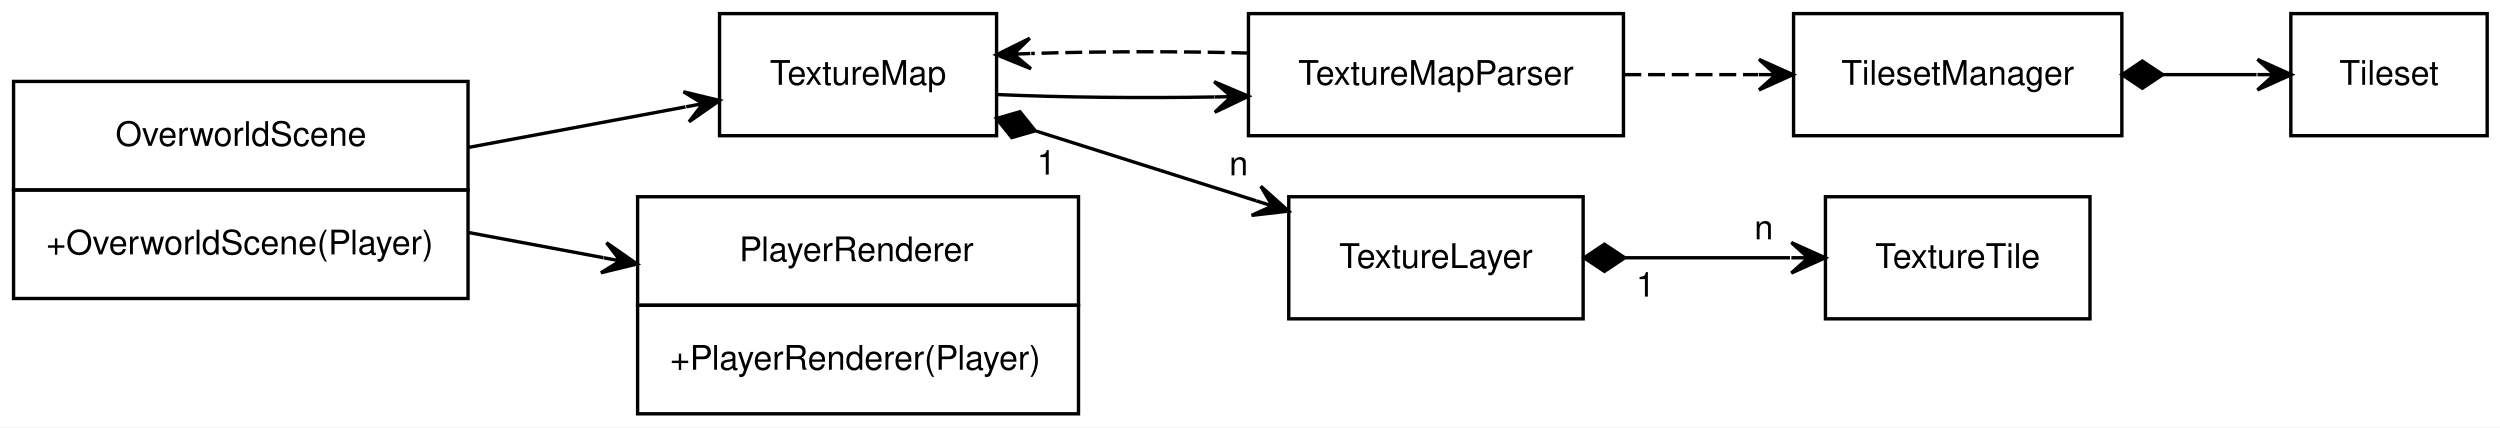
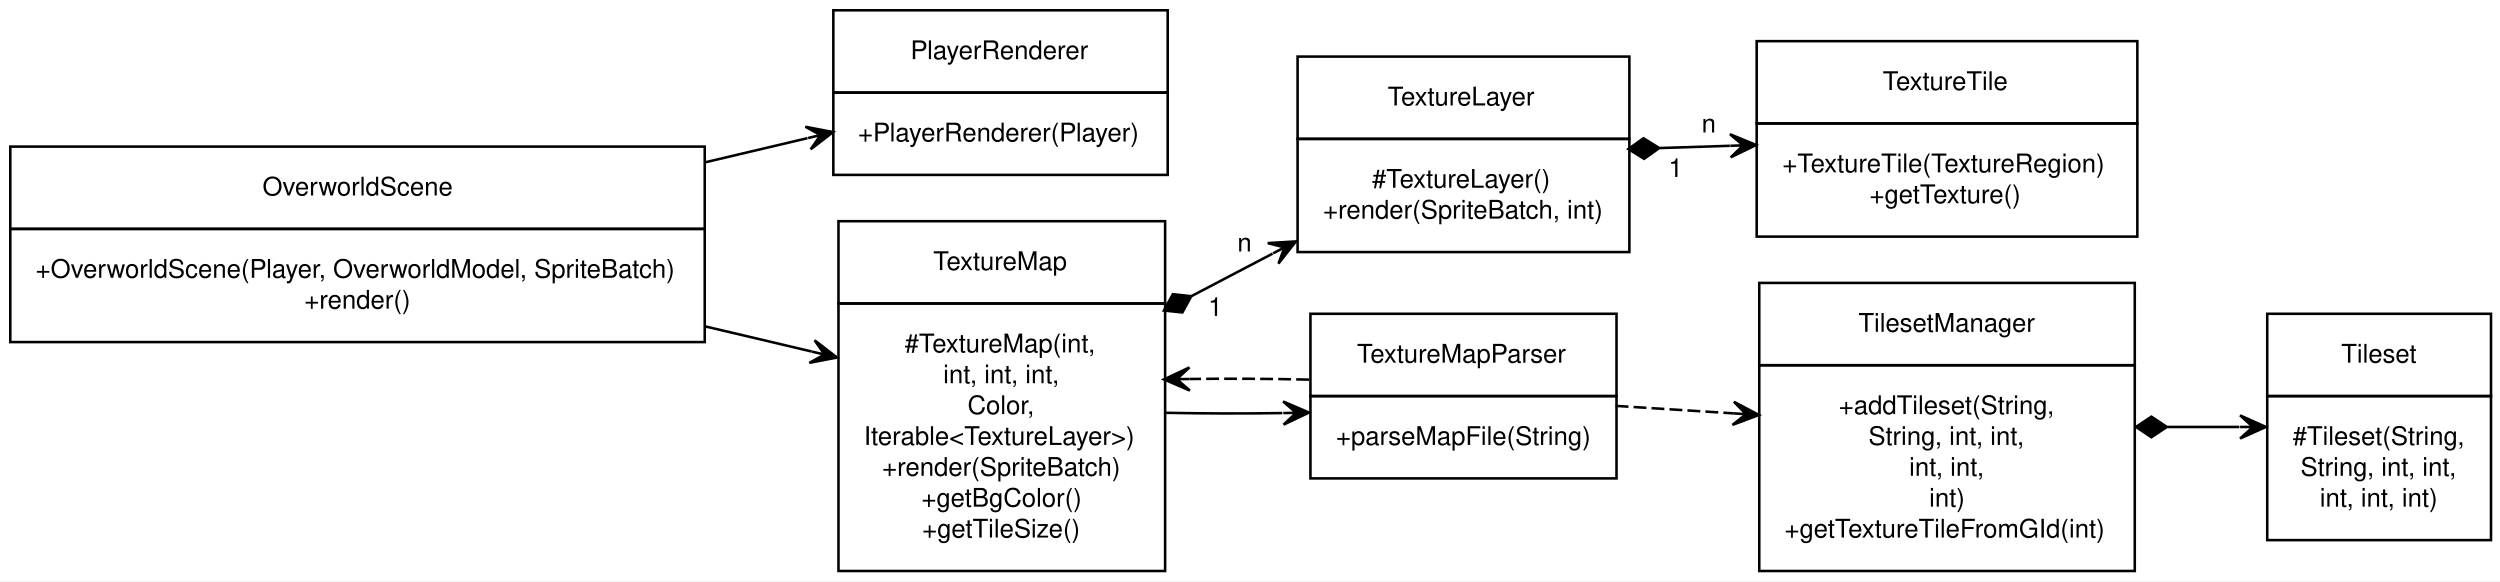
- <svg xmlns="http://www.w3.org/2000/svg" width="737pt" height="126pt" viewBox="0.00 0.00 737.13 126.00">
-   <g id="graph0" class="graph" transform="scale(1 1) rotate(0) translate(4 122)">
-     <polygon fill="#ffffff" stroke="transparent" points="-4,4 -4,-122 733.127,-122 733.127,4 -4,4" />
+ <svg xmlns="http://www.w3.org/2000/svg" width="972pt" height="226pt" viewBox="0.00 0.00 972.00 226.00">
+   <g id="graph0" class="graph" transform="scale(1 1) rotate(0) translate(4 222)">
+     <polygon fill="#ffffff" stroke="transparent" points="-4,4 -4,-222 968,-222 968,4 -4,4" />
    <g id="node1" class="node">
-       <polygon fill="none" stroke="#000000" points="0,-66 0,-98 134,-98 134,-66 0,-66" />
-       <text text-anchor="start" x="30.051" y="-79" font-family="Helvetica,sans-Serif" font-size="10.00" fill="#000000">OverworldScene</text>
-       <polygon fill="none" stroke="#000000" points="0,-34 0,-66 134,-66 134,-34 0,-34" />
-       <text text-anchor="start" x="9.635" y="-47" font-family="Helvetica,sans-Serif" font-size="10.00" fill="#000000">+OverworldScene(Player)</text>
+       <polygon fill="none" stroke="#000000" points="0,-133 0,-165 270,-165 270,-133 0,-133" />
+       <text text-anchor="start" x="98.051" y="-146" font-family="Helvetica,sans-Serif" font-size="10.00" fill="#000000">OverworldScene</text>
+       <polygon fill="none" stroke="#000000" points="0,-89 0,-133 270,-133 270,-89 0,-89" />
+       <text text-anchor="start" x="9.848" y="-114" font-family="Helvetica,sans-Serif" font-size="10.00" fill="#000000">+OverworldScene(Player, OverworldModel, SpriteBatch)</text>
+       <text text-anchor="start" x="114.305" y="-102" font-family="Helvetica,sans-Serif" font-size="10.00" fill="#000000">+render()</text>
    </g>
    <g id="node2" class="node">
-       <polygon fill="none" stroke="#000000" points="289.842,-118 208.158,-118 208.158,-82 289.842,-82 289.842,-118" />
-       <text text-anchor="middle" x="249" y="-97" font-family="Helvetica,sans-Serif" font-size="10.00" fill="#000000">TextureMap</text>
+       <polygon fill="none" stroke="#000000" points="320,-186 320,-218 450,-218 450,-186 320,-186" />
+       <text text-anchor="start" x="349.997" y="-199" font-family="Helvetica,sans-Serif" font-size="10.00" fill="#000000">PlayerRenderer</text>
+       <polygon fill="none" stroke="#000000" points="320,-154 320,-186 450,-186 450,-154 320,-154" />
+       <text text-anchor="start" x="329.58" y="-167" font-family="Helvetica,sans-Serif" font-size="10.00" fill="#000000">+PlayerRenderer(Player)</text>
+     </g>
+     <g id="edge2" class="edge">
+       <path fill="none" stroke="#000000" d="M270.244,-158.917C283.861,-162.131 297.315,-165.306 309.953,-168.289" />
+       <polygon fill="#000000" stroke="#000000" points="319.902,-170.637 309.136,-172.72 315.036,-169.488 310.169,-168.34 310.169,-168.34 310.169,-168.34 315.036,-169.488 311.203,-163.96 319.902,-170.637 319.902,-170.637" />
+     </g>
+     <g id="node3" class="node">
+       <polygon fill="none" stroke="#000000" points="322,-104 322,-136 449,-136 449,-104 322,-104" />
+       <text text-anchor="start" x="358.829" y="-117" font-family="Helvetica,sans-Serif" font-size="10.00" fill="#000000">TextureMap</text>
+       <polygon fill="none" stroke="#000000" points="322,0 322,-104 449,-104 449,0 322,0" />
+       <text text-anchor="start" x="347.717" y="-85" font-family="Helvetica,sans-Serif" font-size="10.00" fill="#000000">#TextureMap(int,</text>
+       <text text-anchor="start" x="362.717" y="-73" font-family="Helvetica,sans-Serif" font-size="10.00" fill="#000000">int, int, int,</text>
+       <text text-anchor="start" x="372.168" y="-61" font-family="Helvetica,sans-Serif" font-size="10.00" fill="#000000">Color,</text>
+       <text text-anchor="start" x="331.875" y="-49" font-family="Helvetica,sans-Serif" font-size="10.00" fill="#000000">Iterable&lt;TextureLayer&gt;)</text>
+       <text text-anchor="start" x="338.964" y="-37" font-family="Helvetica,sans-Serif" font-size="10.00" fill="#000000">+render(SpriteBatch)</text>
+       <text text-anchor="start" x="354.247" y="-25" font-family="Helvetica,sans-Serif" font-size="10.00" fill="#000000">+getBgColor()</text>
+       <text text-anchor="start" x="354.526" y="-13" font-family="Helvetica,sans-Serif" font-size="10.00" fill="#000000">+getTileSize()</text>
    </g>
    <g id="edge1" class="edge">
-       <path fill="none" stroke="#000000" d="M134.253,-78.564C155.379,-82.51 178.341,-86.8 198.135,-90.498" />
-       <polygon fill="#000000" stroke="#000000" points="208.171,-92.373 197.514,-94.96 203.256,-91.454 198.341,-90.536 198.341,-90.536 198.341,-90.536 203.256,-91.454 199.167,-86.113 208.171,-92.373 208.171,-92.373" />
-     </g>
-     <g id="node3" class="node">
-       <polygon fill="none" stroke="#000000" points="184,-32 184,-64 314,-64 314,-32 184,-32" />
-       <text text-anchor="start" x="213.996" y="-45" font-family="Helvetica,sans-Serif" font-size="10.00" fill="#000000">PlayerRenderer</text>
-       <polygon fill="none" stroke="#000000" points="184,0 184,-32 314,-32 314,0 184,0" />
-       <text text-anchor="start" x="193.581" y="-13" font-family="Helvetica,sans-Serif" font-size="10.00" fill="#000000">+PlayerRenderer(Player)</text>
-     </g>
-     <g id="edge2" class="edge">
-       <path fill="none" stroke="#000000" d="M134.253,-53.436C147.164,-51.024 160.76,-48.484 173.9,-46.03" />
-       <polygon fill="#000000" stroke="#000000" points="183.84,-44.173 174.836,-50.433 178.925,-45.091 174.01,-46.009 174.01,-46.009 174.01,-46.009 178.925,-45.091 173.184,-41.586 183.84,-44.173 183.84,-44.173" />
+       <path fill="none" stroke="#000000" d="M270.244,-95.082C284.454,-91.729 298.487,-88.417 311.6,-85.322" />
+       <polygon fill="#000000" stroke="#000000" points="321.437,-83.001 312.738,-89.677 316.571,-84.149 311.704,-85.298 311.704,-85.298 311.704,-85.298 316.571,-84.149 310.671,-80.918 321.437,-83.001 321.437,-83.001" />
    </g>
    <g id="node4" class="node">
-       <polygon fill="none" stroke="#000000" points="474.679,-118 364.107,-118 364.107,-82 474.679,-82 474.679,-118" />
-       <text text-anchor="middle" x="419.393" y="-97" font-family="Helvetica,sans-Serif" font-size="10.00" fill="#000000">TextureMapParser</text>
+       <polygon fill="none" stroke="#000000" points="500.5,-168 500.5,-200 629.5,-200 629.5,-168 500.5,-168" />
+       <text text-anchor="start" x="535.55" y="-181" font-family="Helvetica,sans-Serif" font-size="10.00" fill="#000000">TextureLayer</text>
+       <polygon fill="none" stroke="#000000" points="500.5,-124 500.5,-168 629.5,-168 629.5,-124 500.5,-124" />
+       <text text-anchor="start" x="529.442" y="-149" font-family="Helvetica,sans-Serif" font-size="10.00" fill="#000000">#TextureLayer()</text>
+       <text text-anchor="start" x="510.407" y="-137" font-family="Helvetica,sans-Serif" font-size="10.00" fill="#000000">+render(SpriteBatch, int)</text>
+     </g>
+     <g id="edge7" class="edge">
+       <path fill="none" stroke="#000000" d="M459.22,-106.867C469.645,-112.326 480.358,-117.937 490.774,-123.391" />
+       <polygon fill="#000000" stroke="#000000" points="459.168,-106.84 451.997,-107.6 448.538,-101.273 455.709,-100.513 459.168,-106.84" />
+       <polygon fill="#000000" stroke="#000000" points="499.836,-128.137 488.889,-127.484 495.406,-125.817 490.977,-123.498 490.977,-123.498 490.977,-123.498 495.406,-125.817 493.064,-119.511 499.836,-128.137 499.836,-128.137" />
+       <text text-anchor="middle" x="479.857" y="-124.216" font-family="Helvetica,sans-Serif" font-size="10.00" fill="#000000">n</text>
+       <text text-anchor="middle" x="468.516" y="-99.194" font-family="Helvetica,sans-Serif" font-size="10.00" fill="#000000">1</text>
+     </g>
+     <g id="node8" class="node">
+       <polygon fill="none" stroke="#000000" points="505.5,-68 505.5,-100 624.5,-100 624.5,-68 505.5,-68" />
+       <text text-anchor="start" x="523.607" y="-81" font-family="Helvetica,sans-Serif" font-size="10.00" fill="#000000">TextureMapParser</text>
+       <polygon fill="none" stroke="#000000" points="505.5,-36 505.5,-68 624.5,-68 624.5,-36 505.5,-36" />
+       <text text-anchor="start" x="515.415" y="-49" font-family="Helvetica,sans-Serif" font-size="10.00" fill="#000000">+parseMapFile(String)</text>
    </g>
    <g id="edge3" class="edge">
-       <path fill="none" stroke="#000000" d="M289.813,-94.141C309.022,-93.292 332.407,-93.049 353.997,-93.415" />
-       <polygon fill="#000000" stroke="#000000" points="364.095,-93.634 354,-97.916 359.096,-93.525 354.098,-93.417 354.098,-93.417 354.098,-93.417 359.096,-93.525 354.195,-88.918 364.095,-93.634 364.095,-93.634" />
+       <path fill="none" stroke="#000000" d="M448.538,-61.513C463.451,-61.206 479.423,-61.168 494.598,-61.399" />
+       <polygon fill="#000000" stroke="#000000" points="504.954,-61.602 494.868,-65.905 499.955,-61.504 494.956,-61.406 494.956,-61.406 494.956,-61.406 499.955,-61.504 495.044,-56.907 504.954,-61.602 504.954,-61.602" />
+     </g>
+     <g id="node5" class="node">
+       <polygon fill="none" stroke="#000000" points="679,-174 679,-206 827,-206 827,-174 679,-174" />
+       <text text-anchor="start" x="728" y="-187" font-family="Helvetica,sans-Serif" font-size="10.00" fill="#000000">TextureTile</text>
+       <polygon fill="none" stroke="#000000" points="679,-130 679,-174 827,-174 827,-130 679,-130" />
+       <text text-anchor="start" x="688.967" y="-155" font-family="Helvetica,sans-Serif" font-size="10.00" fill="#000000">+TextureTile(TextureRegion)</text>
+       <text text-anchor="start" x="722.856" y="-143" font-family="Helvetica,sans-Serif" font-size="10.00" fill="#000000">+getTexture()</text>
+     </g>
+     <g id="edge8" class="edge">
+       <path fill="none" stroke="#000000" d="M641.302,-164.445C650.286,-164.731 659.49,-165.024 668.571,-165.313" />
+       <polygon fill="#000000" stroke="#000000" points="641.101,-164.438 634.977,-168.245 629.107,-164.056 635.231,-160.249 641.101,-164.438" />
+       <polygon fill="#000000" stroke="#000000" points="678.752,-165.637 668.614,-169.816 673.755,-165.478 668.758,-165.318 668.758,-165.318 668.758,-165.318 673.755,-165.478 668.901,-160.821 678.752,-165.637 678.752,-165.637" />
+       <text text-anchor="middle" x="660.366" y="-170.508" font-family="Helvetica,sans-Serif" font-size="10.00" fill="#000000">n</text>
+       <text text-anchor="middle" x="647.493" y="-153.185" font-family="Helvetica,sans-Serif" font-size="10.00" fill="#000000">1</text>
+     </g>
+     <g id="node6" class="node">
+       <polygon fill="none" stroke="#000000" points="680,-80 680,-112 826,-112 826,-80 680,-80" />
+       <text text-anchor="start" x="718.552" y="-93" font-family="Helvetica,sans-Serif" font-size="10.00" fill="#000000">TilesetManager</text>
+       <polygon fill="none" stroke="#000000" points="680,0 680,-80 826,-80 826,0 680,0" />
+       <text text-anchor="start" x="710.909" y="-61" font-family="Helvetica,sans-Serif" font-size="10.00" fill="#000000">+addTileset(String,</text>
+       <text text-anchor="start" x="722.438" y="-49" font-family="Helvetica,sans-Serif" font-size="10.00" fill="#000000">String, int, int,</text>
+       <text text-anchor="start" x="738.274" y="-37" font-family="Helvetica,sans-Serif" font-size="10.00" fill="#000000">int, int,</text>
+       <text text-anchor="start" x="746.057" y="-25" font-family="Helvetica,sans-Serif" font-size="10.00" fill="#000000">int)</text>
+       <text text-anchor="start" x="689.803" y="-13" font-family="Helvetica,sans-Serif" font-size="10.00" fill="#000000">+getTextureTileFromGId(int)</text>
    </g>
    <g id="node7" class="node">
-       <polygon fill="none" stroke="#000000" points="462.793,-64 375.993,-64 375.993,-28 462.793,-28 462.793,-64" />
-       <text text-anchor="middle" x="419.393" y="-43" font-family="Helvetica,sans-Serif" font-size="10.00" fill="#000000">TextureLayer</text>
+       <polygon fill="none" stroke="#000000" points="877.5,-68 877.5,-100 964.5,-100 964.5,-68 877.5,-68" />
+       <text text-anchor="start" x="906.278" y="-81" font-family="Helvetica,sans-Serif" font-size="10.00" fill="#000000">Tileset</text>
+       <polygon fill="none" stroke="#000000" points="877.5,-12 877.5,-68 964.5,-68 964.5,-12 877.5,-12" />
+       <text text-anchor="start" x="887.388" y="-49" font-family="Helvetica,sans-Serif" font-size="10.00" fill="#000000">#Tileset(String,</text>
+       <text text-anchor="start" x="890.438" y="-37" font-family="Helvetica,sans-Serif" font-size="10.00" fill="#000000">String, int, int,</text>
+       <text text-anchor="start" x="897.942" y="-25" font-family="Helvetica,sans-Serif" font-size="10.00" fill="#000000">int, int, int)</text>
    </g>
-     <g id="edge7" class="edge">
-       <path fill="none" stroke="#000000" d="M301.518,-83.356C322.118,-76.828 345.721,-69.348 366.37,-62.804" />
-       <polygon fill="#000000" stroke="#000000" points="301.253,-83.44 296.741,-89.066 289.813,-87.066 294.325,-81.44 301.253,-83.44" />
-       <polygon fill="#000000" stroke="#000000" points="375.934,-59.773 367.761,-67.084 371.168,-61.283 366.401,-62.794 366.401,-62.794 366.401,-62.794 371.168,-61.283 365.042,-58.504 375.934,-59.773 375.934,-59.773" />
-       <text text-anchor="middle" x="361.208" y="-70.306" font-family="Helvetica,sans-Serif" font-size="10.00" fill="#000000">n</text>
-       <text text-anchor="middle" x="304.539" y="-70.532" font-family="Helvetica,sans-Serif" font-size="10.00" fill="#000000">1</text>
+     <g id="edge6" class="edge">
+       <path fill="none" stroke="#000000" d="M838.641,-56C848.183,-56 857.693,-56 866.675,-56" />
+       <polygon fill="#000000" stroke="#000000" points="838.468,-56 832.468,-60 826.468,-56 832.468,-52 838.468,-56" />
+       <polygon fill="#000000" stroke="#000000" points="876.946,-56 866.946,-60.5 871.946,-56 866.946,-56 866.946,-56 866.946,-56 871.946,-56 866.946,-51.5 876.946,-56 876.946,-56" />
    </g>
    <g id="edge4" class="edge">
-       <path fill="none" stroke="#000000" stroke-dasharray="5,2" d="M364.095,-106.366C343.508,-106.916 320.253,-106.875 300.062,-106.243" />
-       <polygon fill="#000000" stroke="#000000" points="289.813,-105.859 299.975,-101.737 294.81,-106.046 299.806,-106.234 299.806,-106.234 299.806,-106.234 294.81,-106.046 299.638,-110.731 289.813,-105.859 289.813,-105.859" />
-     </g>
-     <g id="node5" class="node">
-       <polygon fill="none" stroke="#000000" points="621.632,-118 524.837,-118 524.837,-82 621.632,-82 621.632,-118" />
-       <text text-anchor="middle" x="573.235" y="-97" font-family="Helvetica,sans-Serif" font-size="10.00" fill="#000000">TilesetManager</text>
+       <path fill="none" stroke="#000000" stroke-dasharray="5,2" d="M504.954,-74.398C490.104,-74.757 474.005,-74.841 458.567,-74.651" />
+       <polygon fill="#000000" stroke="#000000" points="448.538,-74.487 458.61,-70.152 453.537,-74.569 458.536,-74.651 458.536,-74.651 458.536,-74.651 453.537,-74.569 458.463,-79.15 448.538,-74.487 448.538,-74.487" />
    </g>
    <g id="edge5" class="edge">
-       <path fill="none" stroke="#000000" stroke-dasharray="5,2" d="M474.933,-100C487.769,-100 501.467,-100 514.436,-100" />
-       <polygon fill="#000000" stroke="#000000" points="524.65,-100 514.65,-104.5 519.65,-100 514.65,-100 514.65,-100 514.65,-100 519.65,-100 514.65,-95.5 524.65,-100 524.65,-100" />
-     </g>
-     <g id="node6" class="node">
-       <polygon fill="none" stroke="#000000" points="729.351,-118 671.459,-118 671.459,-82 729.351,-82 729.351,-118" />
-       <text text-anchor="middle" x="700.405" y="-97" font-family="Helvetica,sans-Serif" font-size="10.00" fill="#000000">Tileset</text>
-     </g>
-     <g id="edge6" class="edge">
-       <path fill="none" stroke="#000000" d="M633.702,-100C643.103,-100 652.595,-100 661.353,-100" />
-       <polygon fill="#000000" stroke="#000000" points="633.675,-100 627.675,-104 621.675,-100 627.675,-96 633.675,-100" />
-       <polygon fill="#000000" stroke="#000000" points="671.618,-100 661.618,-104.5 666.618,-100 661.618,-100 661.618,-100 661.618,-100 666.618,-100 661.617,-95.5 671.618,-100 671.618,-100" />
-     </g>
-     <g id="node8" class="node">
-       <polygon fill="none" stroke="#000000" points="612.235,-64 534.235,-64 534.235,-28 612.235,-28 612.235,-64" />
-       <text text-anchor="middle" x="573.235" y="-43" font-family="Helvetica,sans-Serif" font-size="10.00" fill="#000000">TextureTile</text>
-     </g>
-     <g id="edge8" class="edge">
-       <path fill="none" stroke="#000000" d="M475.248,-46C491.128,-46 508.305,-46 523.776,-46" />
-       <polygon fill="#000000" stroke="#000000" points="475.066,-46 469.066,-50 463.066,-46 469.066,-42 475.066,-46" />
-       <polygon fill="#000000" stroke="#000000" points="534.178,-46 524.178,-50.5 529.178,-46 524.178,-46 524.178,-46 524.178,-46 529.178,-46 524.178,-41.5 534.178,-46 534.178,-46" />
-       <text text-anchor="middle" x="516.051" y="-51.452" font-family="Helvetica,sans-Serif" font-size="10.00" fill="#000000">n</text>
-       <text text-anchor="middle" x="481.192" y="-34.548" font-family="Helvetica,sans-Serif" font-size="10.00" fill="#000000">1</text>
+       <path fill="none" stroke="#000000" stroke-dasharray="5,2" d="M624.143,-64.203C638.653,-63.279 654.435,-62.275 669.817,-61.295" />
+       <polygon fill="#000000" stroke="#000000" points="679.851,-60.657 670.157,-65.783 674.861,-60.974 669.871,-61.292 669.871,-61.292 669.871,-61.292 674.861,-60.974 669.585,-56.801 679.851,-60.657 679.851,-60.657" />
    </g>
  </g>
</svg>
